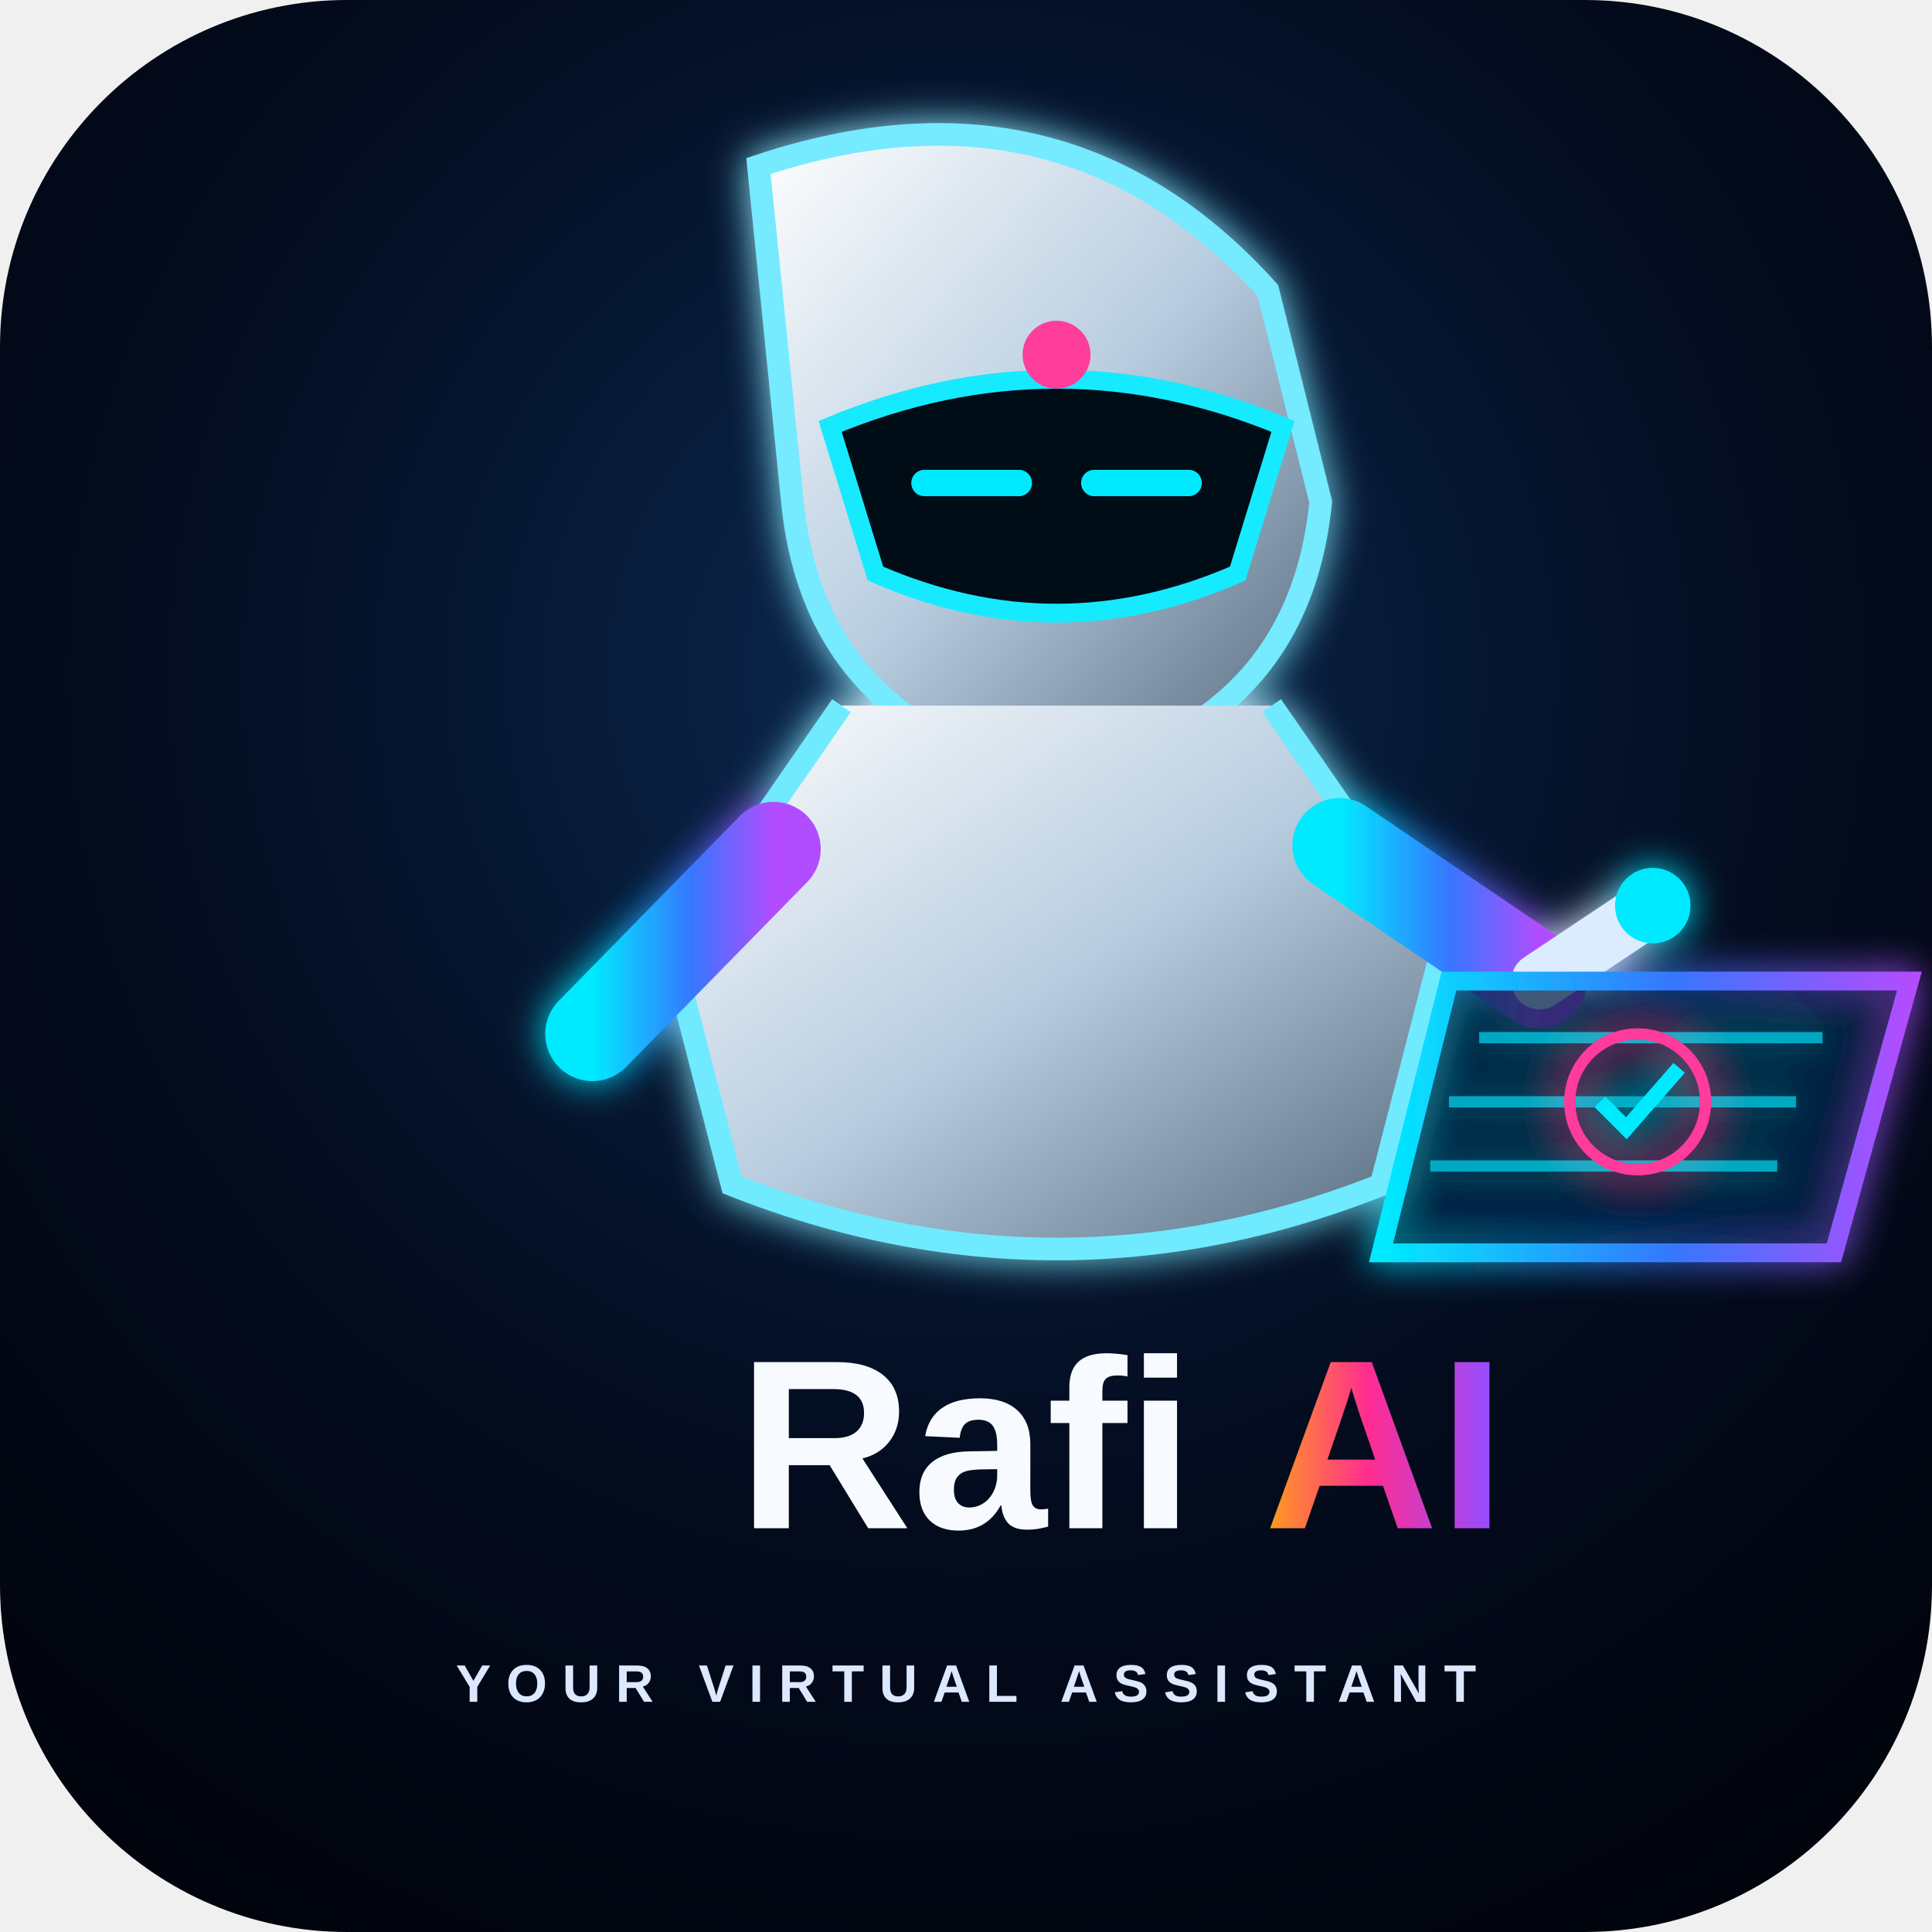
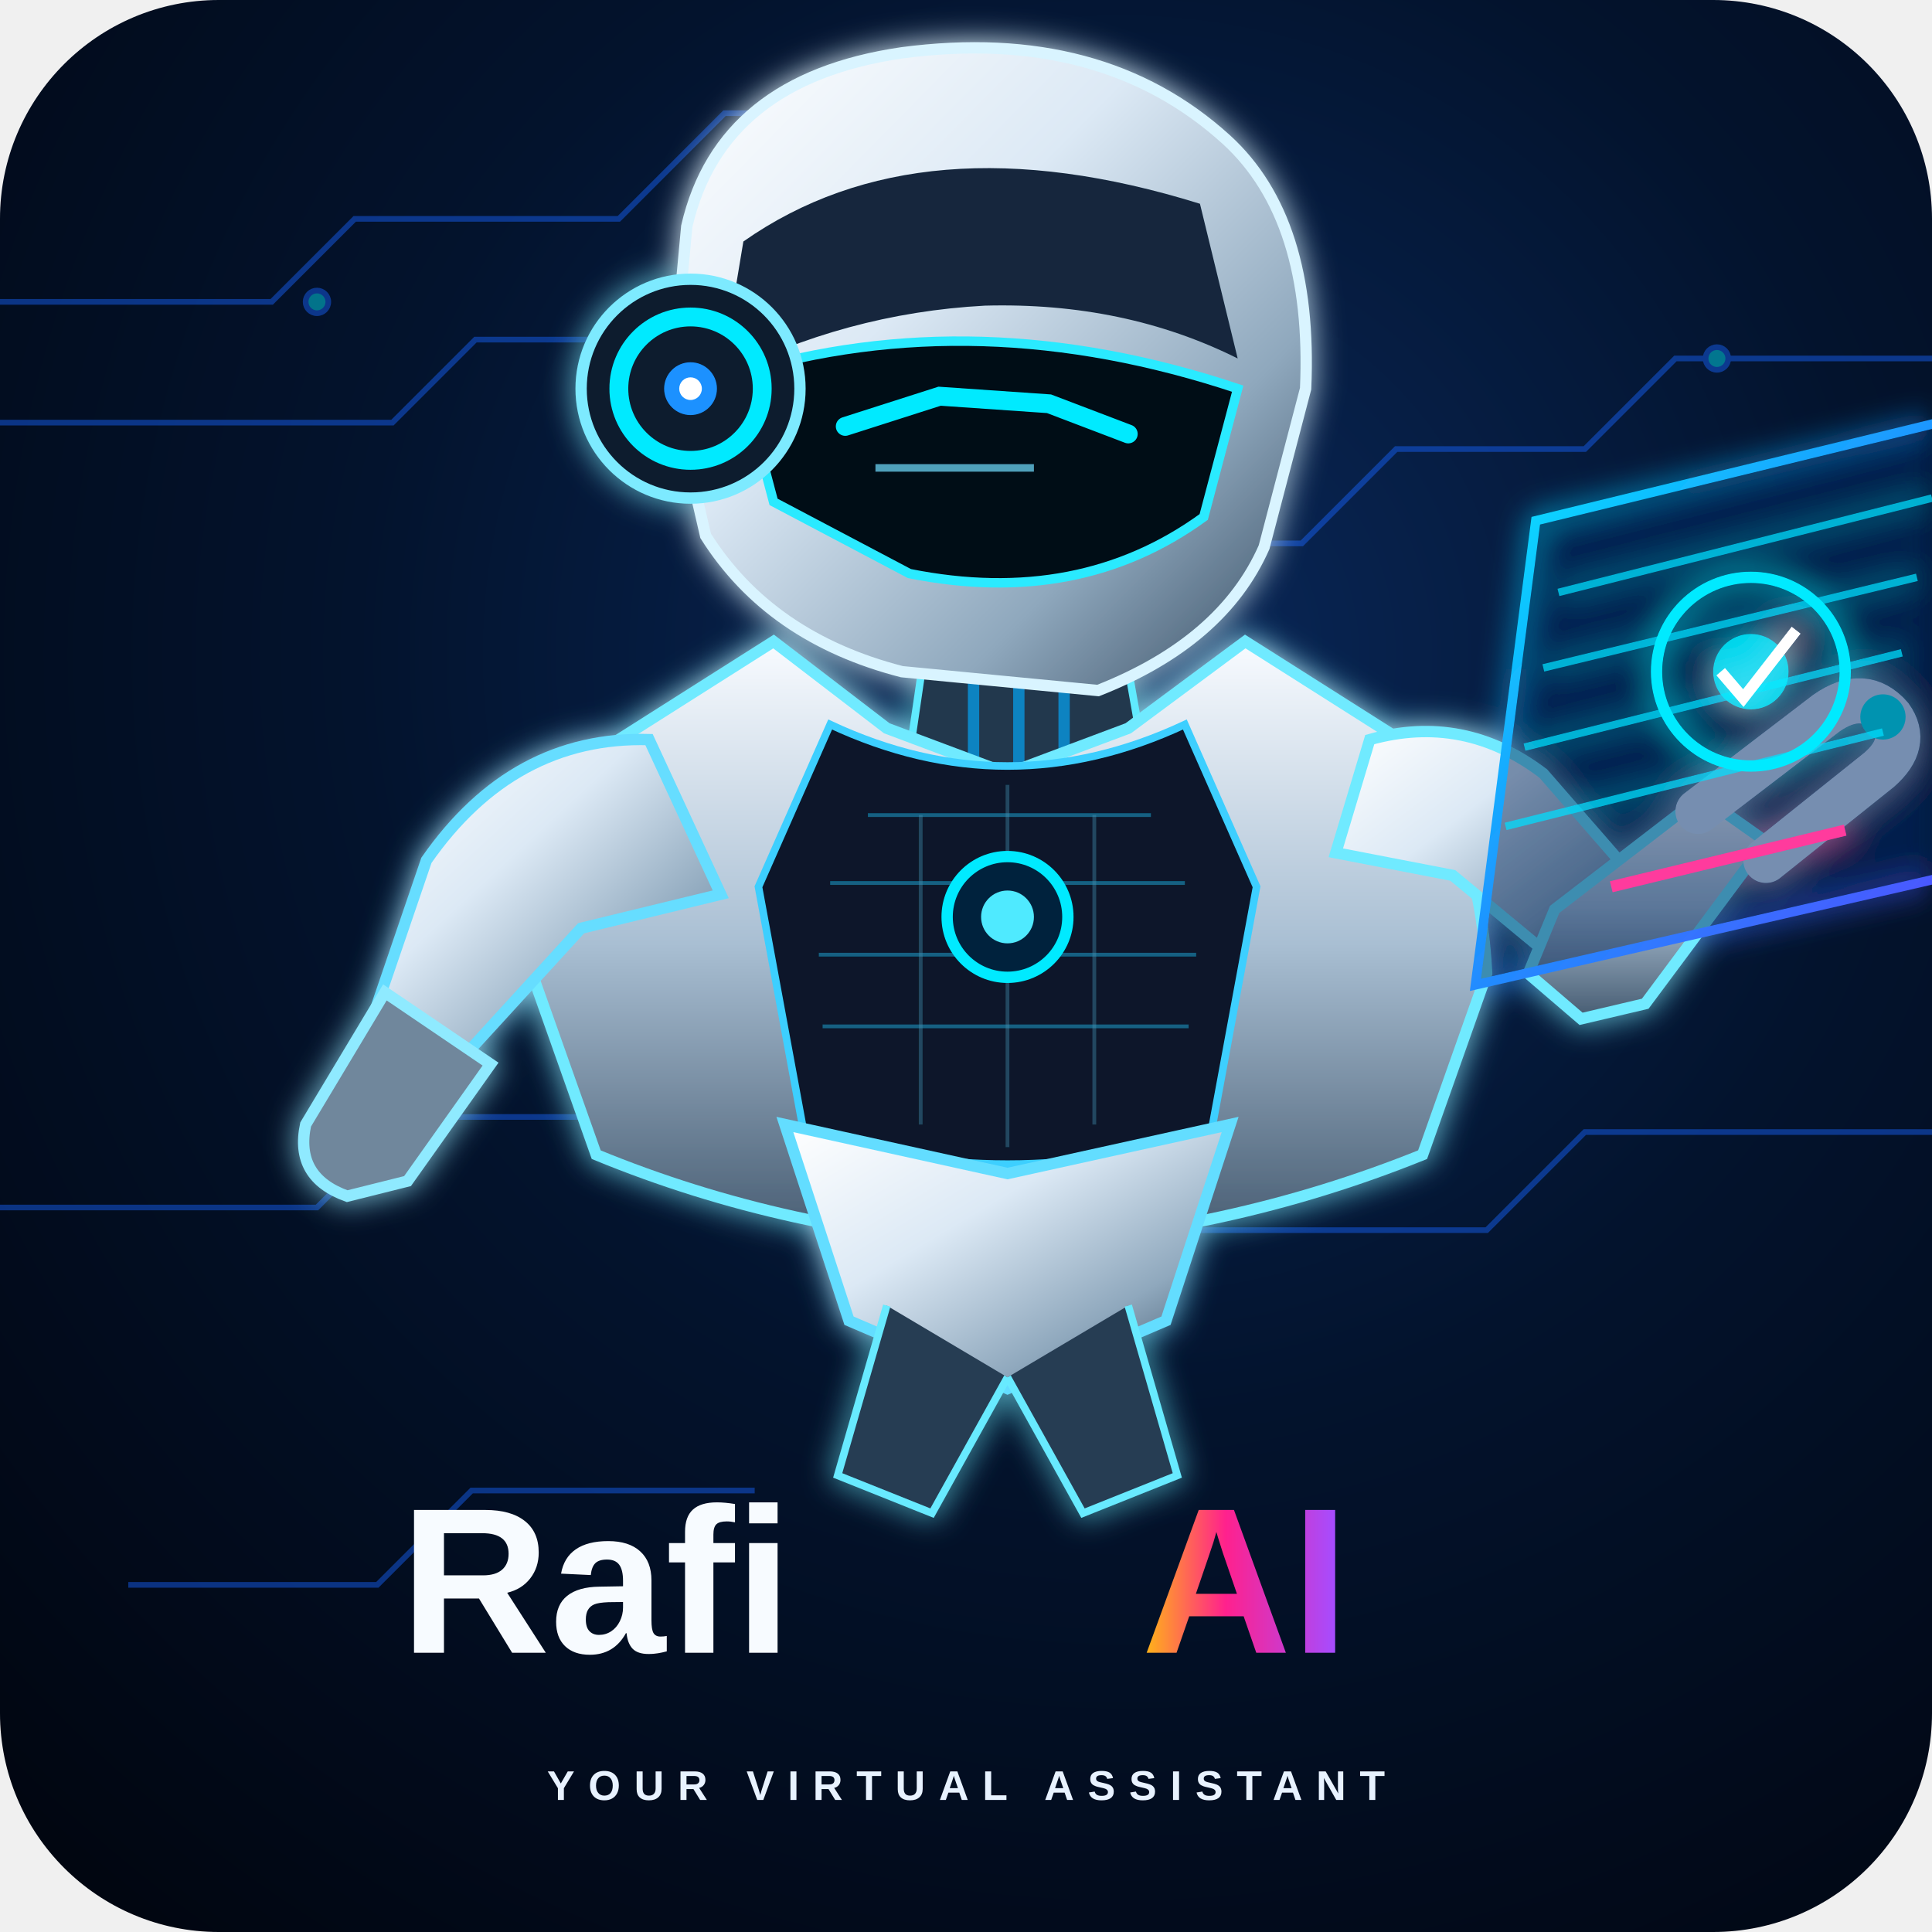
- <svg xmlns="http://www.w3.org/2000/svg" viewBox="0 0 512 512">
+ <svg xmlns="http://www.w3.org/2000/svg" viewBox="0 0 512 512" role="img" aria-labelledby="t d">
  <defs>
-     <radialGradient id="bg" cx=".5" cy=".35" r=".8">
-       <stop stop-color="#0b2850" />
-       <stop offset=".55" stop-color="#030b1d" />
-       <stop offset="1" stop-color="#01030a" />
+     <radialGradient id="bg" cx="58%" cy="34%" r="82%">
+       <stop stop-color="#09285a" />
+       <stop offset=".48" stop-color="#03132d" />
+       <stop offset="1" stop-color="#010611" />
    </radialGradient>
-     <linearGradient id="arm" x1="0" y1="0" x2="1" y2="1">
-       <stop stop-color="#fff" />
-       <stop offset=".5" stop-color="#b8cde0" />
-       <stop offset="1" stop-color="#53677b" />
+     <linearGradient id="metal" x1="0" y1="0" x2="1" y2="1">
+       <stop stop-color="#ffffff" />
+       <stop offset=".38" stop-color="#dce9f5" />
+       <stop offset=".72" stop-color="#8fa8bd" />
+       <stop offset="1" stop-color="#33485e" />
    </linearGradient>
-     <linearGradient id="neon">
-       <stop stop-color="#00eaff" />
-       <stop offset=".55" stop-color="#3677ff" />
-       <stop offset="1" stop-color="#b24dff" />
+     <linearGradient id="metal2" x1="0" y1="0" x2="0" y2="1">
+       <stop stop-color="#f8fbff" />
+       <stop offset=".5" stop-color="#a9bfd3" />
+       <stop offset="1" stop-color="#455a70" />
    </linearGradient>
-     <linearGradient id="ai">
-       <stop stop-color="#ff9a20" />
-       <stop offset=".45" stop-color="#ff2c91" />
-       <stop offset="1" stop-color="#974dff" />
+     <linearGradient id="blue" x1="0" y1="0" x2="1" y2="1">
+       <stop stop-color="#00f0ff" />
+       <stop offset=".5" stop-color="#218cff" />
+       <stop offset="1" stop-color="#5b42ff" />
    </linearGradient>
-     <filter id="glow">
-       <feGaussianBlur stdDeviation="5" result="b" />
+     <linearGradient id="ai" x1="0" y1="0" x2="1" y2="0">
+       <stop stop-color="#ffb11a" />
+       <stop offset=".42" stop-color="#ff218d" />
+       <stop offset="1" stop-color="#a64cff" />
+     </linearGradient>
+     <filter id="glow" x="-80%" y="-80%" width="260%" height="260%">
+       <feGaussianBlur stdDeviation="4" result="b" />
      <feMerge>
        <feMergeNode in="b" />
        <feMergeNode in="SourceGraphic" />
      </feMerge>
    </filter>
+     <filter id="soft" x="-80%" y="-80%" width="260%" height="260%">
+       <feGaussianBlur stdDeviation="12" />
+     </filter>
  </defs>
-   <rect width="512" height="512" rx="92" fill="url(#bg)" />
-   <g transform="translate(66 22)" filter="url(#glow)">
-     <path d="M135 22Q216-5 270 55L284 111Q278 171 214 184Q150 171 144 111Z" fill="url(#arm)" stroke="#76eaff" stroke-width="6" />
-     <path d="M154 91Q214 66 274 91L262 130Q214 151 166 130Z" fill="#020817" stroke="#19eaff" stroke-width="5" />
-     <path d="M179 106h25m20 0h25" stroke="#00eaff" stroke-width="7" stroke-linecap="round" />
-     <circle cx="214" cy="72" r="9" fill="#ff3c9b" />
-     <path d="M157 165L112 230L128 292Q214 326 300 292L316 230L271 165" fill="url(#arm)" stroke="#70eaff" stroke-width="6" />
-     <path d="M139 203L91 252" stroke="url(#neon)" stroke-width="25" stroke-linecap="round" />
-     <path d="M289 202L342 238" stroke="url(#neon)" stroke-width="25" stroke-linecap="round" />
-     <path d="M342 238L372 218" stroke="#dcecff" stroke-width="15" stroke-linecap="round" />
-     <circle cx="372" cy="218" r="10" fill="#00eaff" />
-     <path d="M318 238H440L420 310H300Z" fill="#062044" fill-opacity=".72" stroke="url(#neon)" stroke-width="5" />
-     <path d="M326 253h91M318 270h92M313 287h92" stroke="#00eaff" stroke-opacity=".65" stroke-width="3" />
-     <circle cx="368" cy="270" r="18" fill="none" stroke="#ff3b9c" stroke-width="3" />
-     <path d="M358 270l7 7 14-16" fill="none" stroke="#00eaff" stroke-width="4" />
+   <rect width="512" height="512" rx="58" fill="url(#bg)" />
+   <g opacity=".45" stroke="#1764ff" fill="none" stroke-width="1.5">
+     <path d="M0 80h72l22-22h70l28-28h55" />
+     <path d="M0 112h104l22-22h70" />
+     <path d="M512 95h-68l-24 24h-50l-25 25h-56" />
+     <path d="M512 300h-92l-26 26h-76" />
+     <path d="M0 320h84l24-24h74l20-20h52" />
+     <path d="M34 420h66l25-25h75" />
+     <circle cx="84" cy="80" r="3" fill="#00eaff" />
+     <circle cx="455" cy="95" r="3" fill="#00eaff" />
  </g>
-   <g font-family="Arial,Helvetica,sans-serif" text-anchor="middle">
-     <text x="256" y="405" font-size="64" font-weight="800" fill="#f7fbff">Rafi</text>
-     <text x="367" y="405" font-size="64" font-weight="800" fill="url(#ai)">AI</text>
-     <path d="M92 423H420" stroke="url(#neon)" stroke-width="3" />
-     <text x="256" y="451" font-size="14" font-weight="600" letter-spacing="4" fill="#dce8ff">YOUR VIRTUAL ASSISTANT</text>
+   <g transform="translate(54 12)" filter="url(#glow)">
+     <path d="M192 154l-5 34 31 27 31-27-6-34" fill="#24384e" stroke="#61eaff" stroke-width="2" />
+     <path d="M204 160v42M216 164v44M228 160v42" stroke="#0af" stroke-width="3" opacity=".65" />
+     <path d="M128 48Q137 9 185 2Q238-5 271 25Q294 46 292 91L281 133Q270 158 237 171L185 166Q150 157 133 130L124 91Z" fill="url(#metal)" stroke="#d9f4ff" stroke-width="3" />
+     <path d="M143 52Q190 19 264 42L274 83Q244 68 207 69Q170 71 137 88Z" fill="#14283d" />
+     <path d="M142 87Q205 68 274 91L265 125Q232 149 187 140L151 121Z" fill="#020a18" stroke="#2beaff" stroke-width="2.5" />
+     <path d="M170 101l25-8 29 2 21 8" fill="none" stroke="#00eaff" stroke-width="5" stroke-linecap="round" />
+     <path d="M178 112h42" stroke="#6fdfff" stroke-width="2" opacity=".7" />
+     <circle cx="129" cy="91" r="29" fill="#0a1a2d" stroke="#7deaff" stroke-width="3" />
+     <circle cx="129" cy="91" r="19" fill="none" stroke="#00eaff" stroke-width="5" />
+     <circle cx="129" cy="91" r="7" fill="#1c91ff" />
+     <circle cx="129" cy="91" r="3" fill="#fff" />
+     <path d="M151 158L110 184Q89 206 87 246L104 294Q155 315 213 318Q271 315 323 294L340 246Q338 206 317 184L276 158L245 181L213 193L181 181Z" fill="url(#metal2)" stroke="#70eaff" stroke-width="3" />
+     <path d="M166 180Q213 202 260 180L279 223L267 288Q213 305 159 288L147 223Z" fill="#07182b" stroke="#3ccfff" stroke-width="2" />
+     <path d="M176 204h75M166 222h94M163 241h100M164 260h97" stroke="#1b9dca" opacity=".55" />
+     <path d="M190 204v82M213 196v96M236 204v82" stroke="#4b8fae" opacity=".4" />
+     <circle cx="213" cy="231" r="16" fill="#06223d" stroke="#00eaff" stroke-width="3" />
+     <circle cx="213" cy="231" r="7" fill="#4feaff" />
+     <path d="M118 184Q82 183 59 216L45 257L68 269L100 234L137 225Z" fill="url(#metal)" stroke="#66ddff" stroke-width="3" />
+     <path d="M48 251L27 286Q24 300 38 305L54 301L76 270Z" fill="#6f879c" stroke="#8feaff" stroke-width="3" />
+     <path d="M309 184Q334 177 355 193L382 224L360 244L331 220L300 214Z" fill="url(#metal)" stroke="#6feaff" stroke-width="3" />
+     <path d="M358 229L397 199L414 211L382 254L365 258L351 246Z" fill="url(#metal2)" stroke="#6feaff" stroke-width="3" />
+     <path d="M396 203l34-26q10-7 17 1 5 7-3 14l-30 24" fill="none" stroke="#dcecff" stroke-width="12" stroke-linecap="round" />
+     <circle cx="445" cy="178" r="6" fill="#00f5ff" />
+     <g>
+       <path d="M353 126L476 96L463 220L337 249Z" fill="#08295a" fill-opacity=".48" stroke="url(#blue)" stroke-width="2.5" />
+       <path d="M359 145L458 120M355 165L454 141M350 186L450 161M345 207L445 182" stroke="#00dfff" stroke-width="2" opacity=".72" />
+       <circle cx="410" cy="166" r="25" fill="none" stroke="#00eaff" stroke-width="3" />
+       <circle cx="410" cy="166" r="10" fill="#00eaff" opacity=".85" />
+       <path d="M402 166l6 7 14-18" fill="none" stroke="#fff" stroke-width="3" />
+       <path d="M373 223l62-15" stroke="#ff3a9d" stroke-width="3" />
+     </g>
+     <path d="M154 286l17 52 42 18 42-18 17-52-59 13Z" fill="url(#metal)" stroke="#64ddff" stroke-width="3" />
+     <path d="M181 334l-13 45 25 10 20-36M245 334l13 45-25 10-20-36" fill="#273c52" stroke="#67eaff" stroke-width="2" />
+   </g>
+   <g font-family="Arial,Helvetica,sans-serif" font-weight="800">
+     <text x="158" y="438" font-size="55" text-anchor="middle" fill="#f7fbff">Rafi</text>
+     <text x="330" y="438" font-size="55" text-anchor="middle" fill="url(#ai)">AI</text>
+     <path d="M72 452H440" stroke="url(#ai)" stroke-width="3" filter="url(#glow)" />
+     <text x="256" y="477" text-anchor="middle" font-size="11" letter-spacing="3.6" fill="#e8f2ff">YOUR VIRTUAL ASSISTANT</text>
  </g>
</svg>
